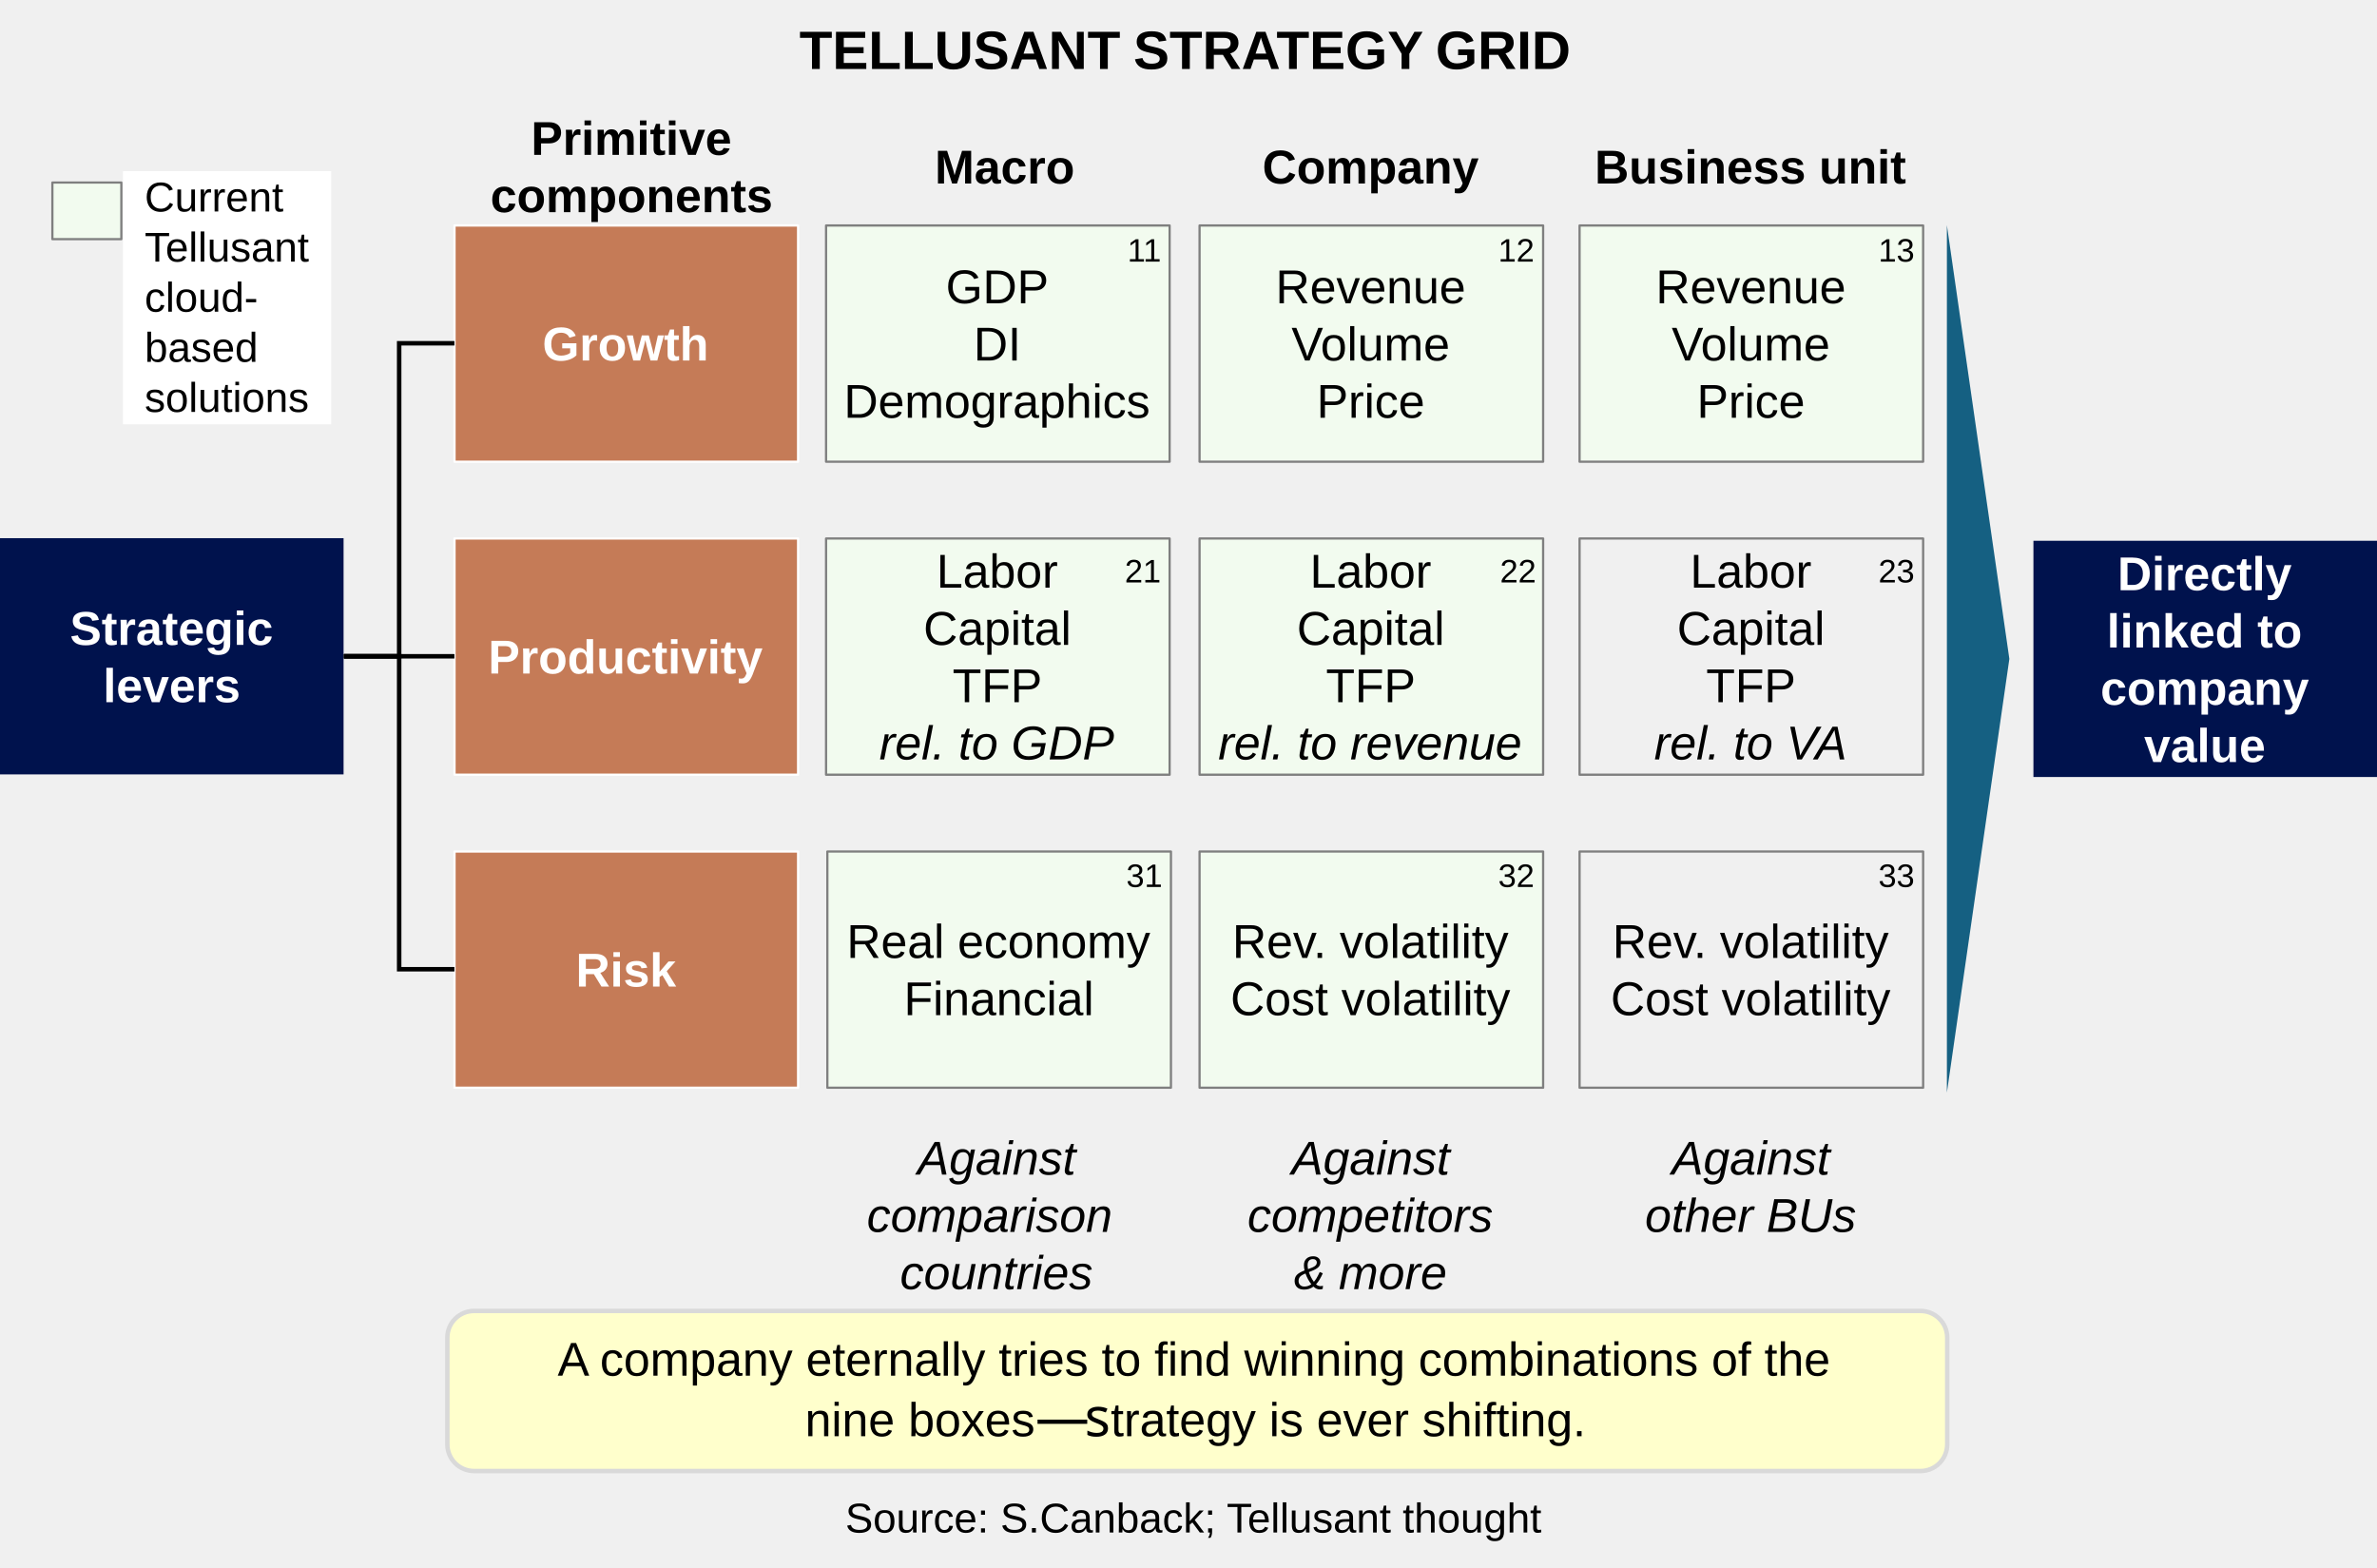
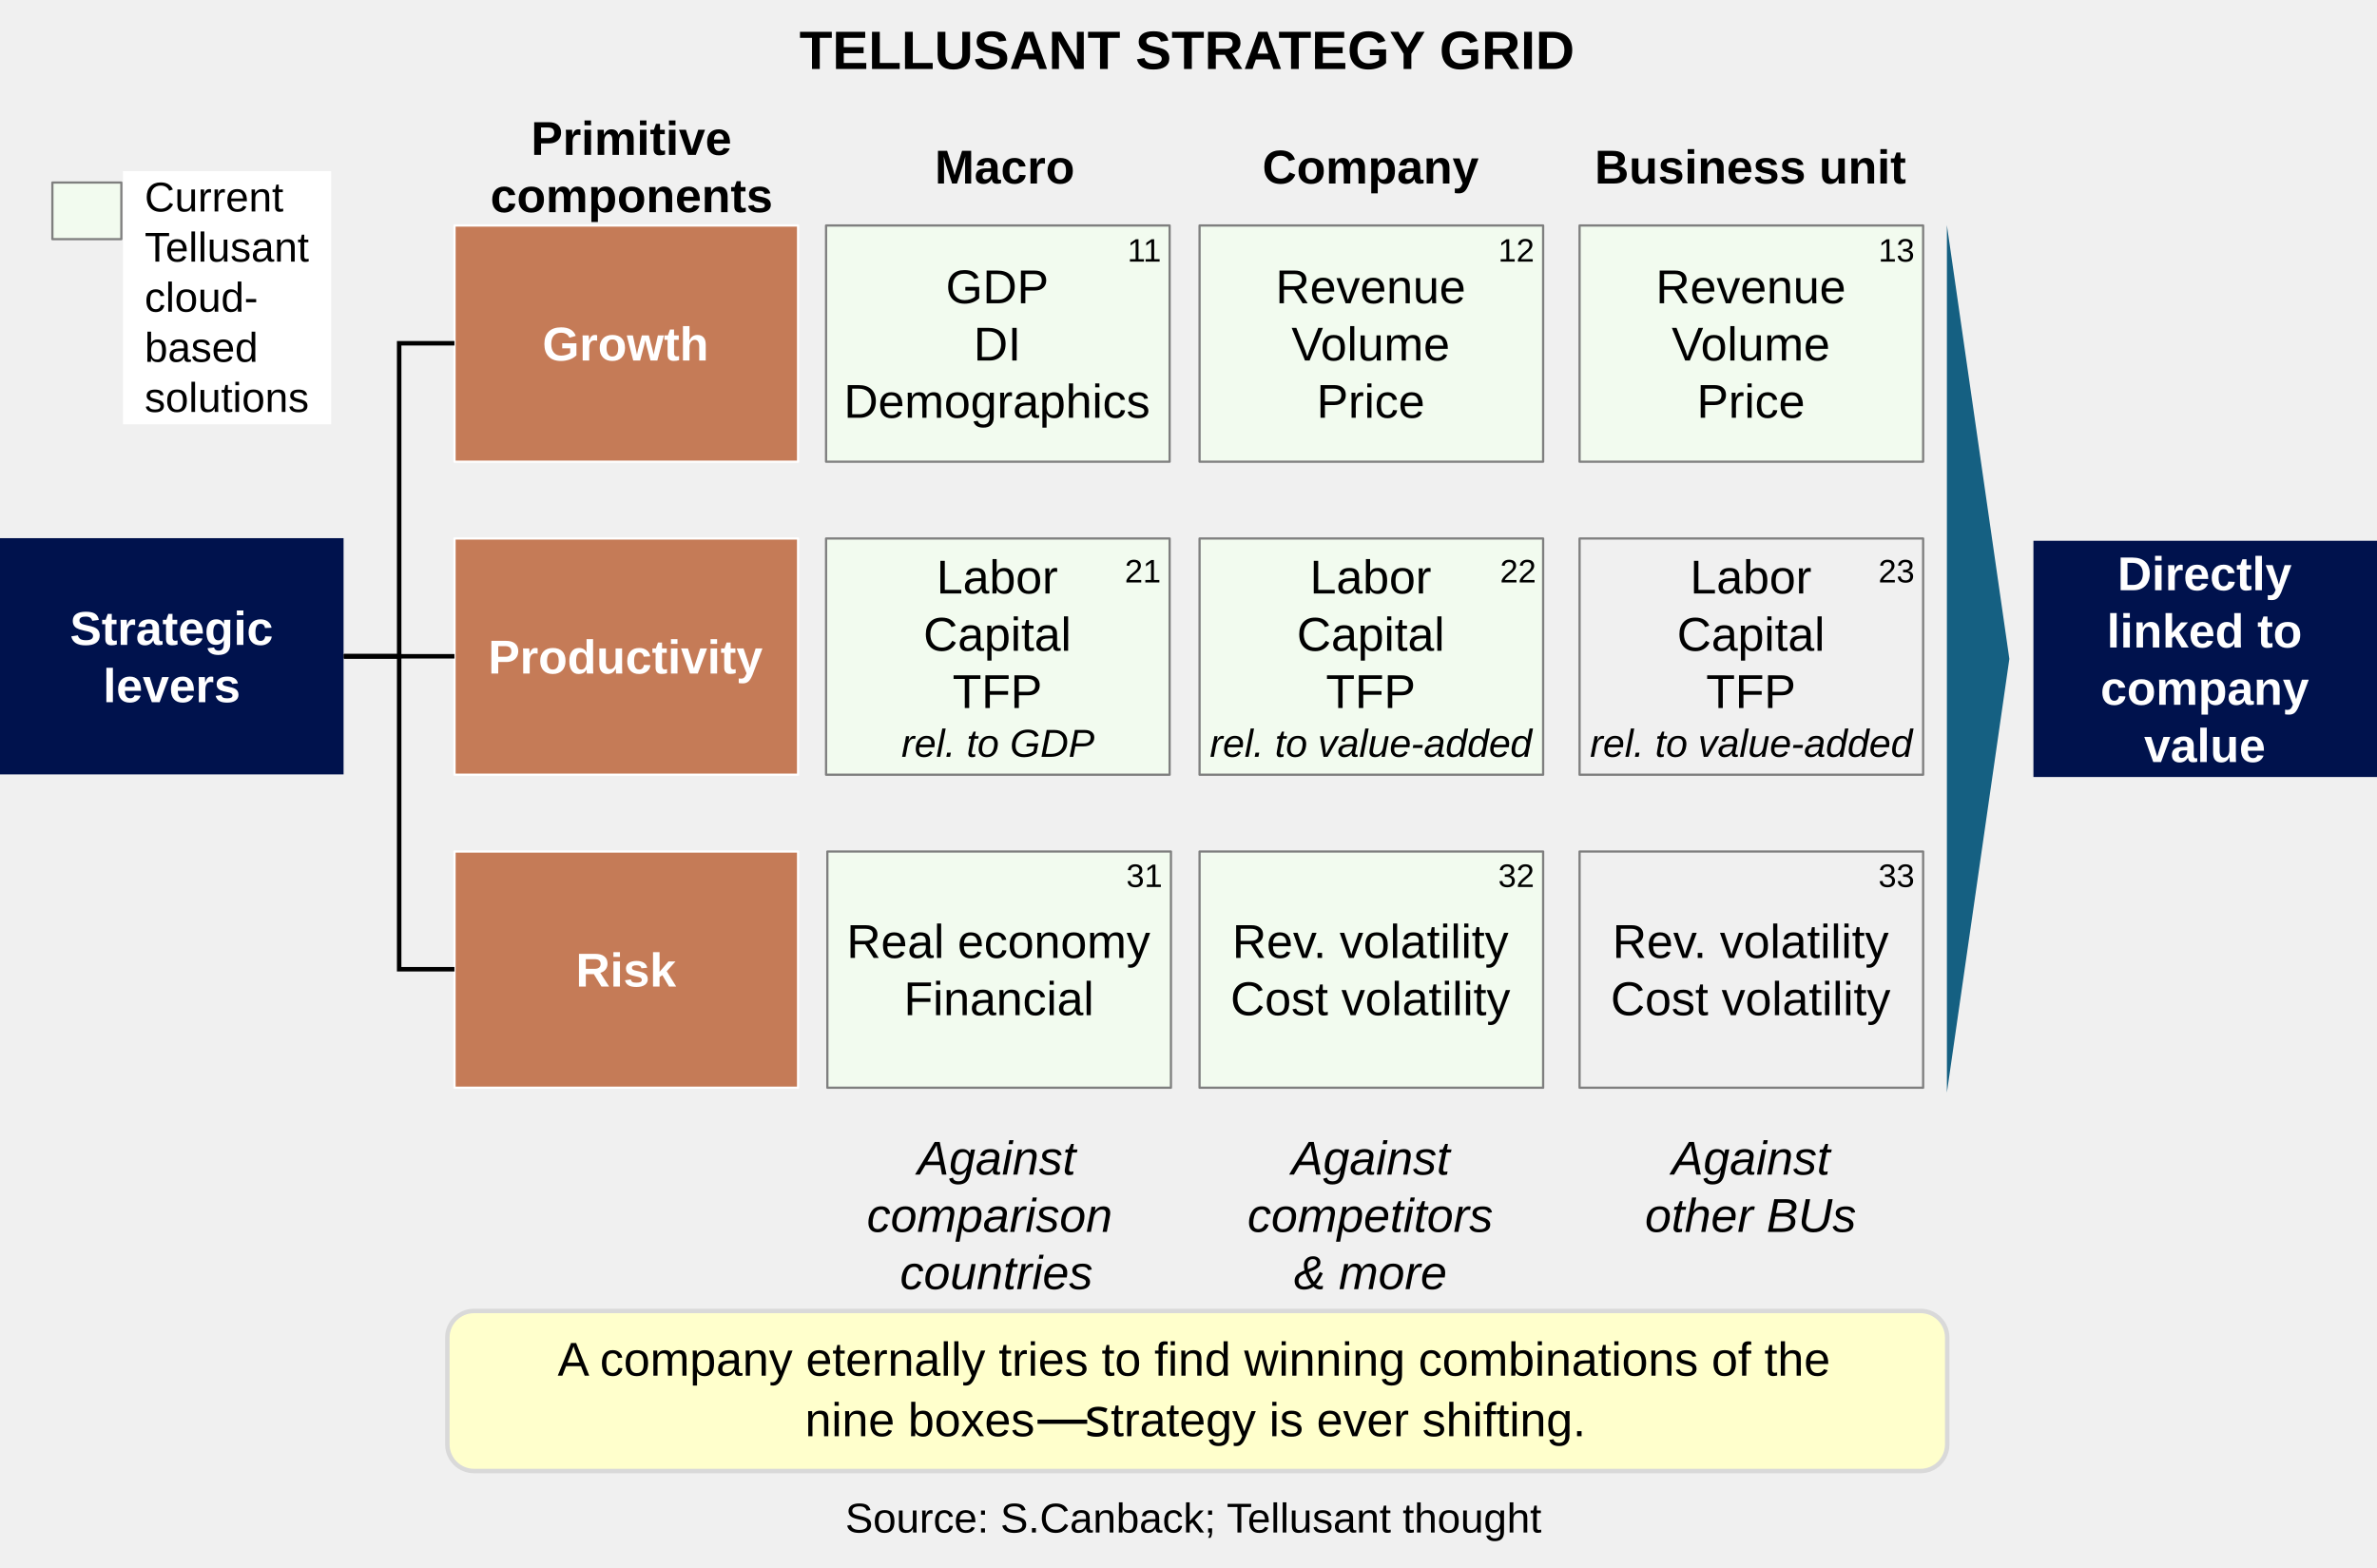
<svg xmlns="http://www.w3.org/2000/svg" width="3653" height="2409" xml:space="preserve" overflow="hidden">
  <g transform="translate(-507 -39)">
-     <text font-family="Arial,Arial_MSFontService,sans-serif" font-weight="700" font-size="83" transform="matrix(1 0 0 1 1735.5 145)">TELLUSANT </text>
-     <text font-family="Arial,Arial_MSFontService,sans-serif" font-weight="700" font-size="83" transform="matrix(1 0 0 1 2248.83 145)">STRATEGY </text>
-     <text font-family="Arial,Arial_MSFontService,sans-serif" font-weight="700" font-size="83" transform="matrix(1 0 0 1 2713.31 145)">GRID</text>
+     <text font-family="Arial,Arial_MSFontService,sans-serif" font-weight="700" font-size="83" transform="matrix(1 0 0 1 1735.5 145)">TELLUSANT STRATEGY GRID</text>
    <text font-family="Arial,Arial_MSFontService,sans-serif" font-weight="400" font-size="64" transform="matrix(1 0 0 1 1806.02 2394)">Source: </text>
    <text font-family="Arial,Arial_MSFontService,sans-serif" font-weight="400" font-size="64" transform="matrix(1 0 0 1 2044.35 2394)">S.Canback</text>
    <text font-family="Arial,Arial_MSFontService,sans-serif" font-weight="400" font-size="64" transform="matrix(1 0 0 1 2357.73 2394)">; Tellusant thought</text>
    <path d="M1194.5 2094.5C1194.5 2071.86 1212.86 2053.5 1235.5 2053.5L3458.5 2053.5C3481.14 2053.5 3499.5 2071.86 3499.5 2094.5L3499.5 2258.5C3499.5 2281.14 3481.14 2299.5 3458.5 2299.5L1235.5 2299.5C1212.86 2299.5 1194.5 2281.14 1194.5 2258.5Z" stroke="#D9D9D9" stroke-width="6.875" stroke-miterlimit="8" fill="#FFFFCC" fill-rule="evenodd" />
    <text font-family="Arial,Arial_MSFontService,sans-serif" font-weight="400" font-size="73" transform="matrix(1 0 0 1 1364.01 2153)">A company eternally tries to find winning combinations of the </text>
-     <text font-family="Arial,Arial_MSFontService,sans-serif" font-weight="400" font-size="73" transform="matrix(1 0 0 1 1744.1 2246)">nine </text>
-     <text font-family="Arial,Arial_MSFontService,sans-serif" font-weight="400" font-size="73" transform="matrix(1 0 0 1 1902.8 2246)">boxes</text>
+     <text font-family="Arial,Arial_MSFontService,sans-serif" font-weight="400" font-size="73" transform="matrix(1 0 0 1 1744.1 2246)">nine boxes</text>
    <text font-family="Aptos,Aptos_MSFontService,sans-serif" font-weight="400" font-size="83" transform="matrix(1 0 0 1 2098.17 2246)">—</text>
    <text font-family="Aptos,Aptos_MSFontService,sans-serif" font-weight="400" font-size="83" transform="matrix(1 0 0 1 2173.79 2246)">s</text>
    <text font-family="Arial,Arial_MSFontService,sans-serif" font-weight="400" font-size="73" transform="matrix(1 0 0 1 2213.9 2246)">trategy is ever shifting.</text>
    <text font-family="Arial,Arial_MSFontService,sans-serif" font-style="italic" font-weight="400" font-size="73" transform="matrix(1 0 0 1 1916.82 1844)">Against</text>
    <text font-family="Arial,Arial_MSFontService,sans-serif" font-style="italic" font-weight="400" font-size="73" transform="matrix(1 0 0 1 1839.18 1932)">comparison </text>
    <text font-family="Arial,Arial_MSFontService,sans-serif" font-style="italic" font-weight="400" font-size="73" transform="matrix(1 0 0 1 1890.17 2020)">countries</text>
    <text font-family="Arial,Arial_MSFontService,sans-serif" font-style="italic" font-weight="400" font-size="73" transform="matrix(1 0 0 1 2491.69 1844)">Against</text>
    <text font-family="Arial,Arial_MSFontService,sans-serif" font-style="italic" font-weight="400" font-size="73" transform="matrix(1 0 0 1 2424.09 1932)">competitors</text>
    <text font-family="Arial,Arial_MSFontService,sans-serif" font-style="italic" font-weight="400" font-size="73" transform="matrix(1 0 0 1 2495.41 2020)">&amp; more</text>
    <text font-family="Arial,Arial_MSFontService,sans-serif" font-style="italic" font-weight="400" font-size="73" transform="matrix(1 0 0 1 3076 1844)">Against</text>
    <text font-family="Arial,Arial_MSFontService,sans-serif" font-style="italic" font-weight="400" font-size="73" transform="matrix(1 0 0 1 3035.02 1932)">other BUs</text>
    <path d="M3499 385 3595 1051.5 3499 1718Z" fill="#156082" fill-rule="evenodd" />
    <rect x="3632" y="870" width="528" height="363" fill="#00124D" />
    <text fill="#FFFFFF" font-family="Arial,Arial_MSFontService,sans-serif" font-weight="700" font-size="73" transform="matrix(1 0 0 1 3761.13 946)">Directly </text>
    <text fill="#FFFFFF" font-family="Arial,Arial_MSFontService,sans-serif" font-weight="700" font-size="73" transform="matrix(1 0 0 1 3744.79 1034)">linked to </text>
    <text fill="#FFFFFF" font-family="Arial,Arial_MSFontService,sans-serif" font-weight="700" font-size="73" transform="matrix(1 0 0 1 3735.05 1122)">company </text>
    <text fill="#FFFFFF" font-family="Arial,Arial_MSFontService,sans-serif" font-weight="700" font-size="73" transform="matrix(1 0 0 1 3802.08 1210)">value</text>
    <text font-family="Arial,Arial_MSFontService,sans-serif" font-weight="700" font-size="73" transform="matrix(1 0 0 1 1943.57 321)">Macro</text>
    <text font-family="Arial,Arial_MSFontService,sans-serif" font-weight="700" font-size="73" transform="matrix(1 0 0 1 2447.01 321)">Company</text>
    <text font-family="Arial,Arial_MSFontService,sans-serif" font-weight="700" font-size="73" transform="matrix(1 0 0 1 2957.68 321)">Business unit</text>
    <text font-family="Arial,Arial_MSFontService,sans-serif" font-weight="700" font-size="73" transform="matrix(1 0 0 1 1323.08 277)">Primitive</text>
    <text font-family="Arial,Arial_MSFontService,sans-serif" font-weight="700" font-size="73" transform="matrix(1 0 0 1 1260.63 365)">components</text>
    <rect x="587.5" y="319.5" width="106" height="87" stroke="#7F7F7F" stroke-width="3.438" stroke-linejoin="round" stroke-miterlimit="10" fill="#F2FBEF" />
    <rect x="696" y="302" width="320" height="389" fill="#FFFFFF" />
    <text font-family="Arial,Arial_MSFontService,sans-serif" font-weight="400" font-size="64" transform="matrix(1 0 0 1 729.251 364)">Current </text>
    <text font-family="Arial,Arial_MSFontService,sans-serif" font-weight="400" font-size="64" transform="matrix(1 0 0 1 729.251 441)">Tellusant </text>
    <text font-family="Arial,Arial_MSFontService,sans-serif" font-weight="400" font-size="64" transform="matrix(1 0 0 1 729.251 518)">cloud</text>
    <text font-family="Arial,Arial_MSFontService,sans-serif" font-weight="400" font-size="64" transform="matrix(1 0 0 1 882.22 518)">-</text>
    <text font-family="Arial,Arial_MSFontService,sans-serif" font-weight="400" font-size="64" transform="matrix(1 0 0 1 729.251 595)">based </text>
    <text font-family="Arial,Arial_MSFontService,sans-serif" font-weight="400" font-size="64" transform="matrix(1 0 0 1 729.251 672)">solutions</text>
    <rect x="1205.5" y="385.5" width="528" height="363" stroke="#FFFFFF" stroke-width="3.438" stroke-linejoin="round" stroke-miterlimit="10" fill="#C57B57" />
    <text fill="#FFFFFF" font-family="Arial,Arial_MSFontService,sans-serif" font-weight="700" font-size="73" transform="matrix(1 0 0 1 1340.62 593)">Growth</text>
    <rect x="1776.5" y="385.5" width="528" height="363" stroke="#7F7F7F" stroke-width="3.438" stroke-linejoin="round" stroke-miterlimit="10" fill="#F2FBEF" />
    <text font-family="Arial,Arial_MSFontService,sans-serif" font-weight="400" font-size="73" transform="matrix(1 0 0 1 1960.49 505)">GDP</text>
    <text font-family="Arial,Arial_MSFontService,sans-serif" font-weight="400" font-size="73" transform="matrix(1 0 0 1 2003.19 593)">DI</text>
    <text font-family="Arial,Arial_MSFontService,sans-serif" font-weight="400" font-size="73" transform="matrix(1 0 0 1 1803.81 681)">Demographics</text>
    <rect x="2350.5" y="385.5" width="528" height="363" stroke="#7F7F7F" stroke-width="3.438" stroke-linejoin="round" stroke-miterlimit="10" fill="#F2FBEF" />
    <text font-family="Arial,Arial_MSFontService,sans-serif" font-weight="400" font-size="73" transform="matrix(1 0 0 1 2467.34 505)">Revenue</text>
    <text font-family="Arial,Arial_MSFontService,sans-serif" font-weight="400" font-size="73" transform="matrix(1 0 0 1 2491.73 593)">Volume</text>
    <text font-family="Arial,Arial_MSFontService,sans-serif" font-weight="400" font-size="73" transform="matrix(1 0 0 1 2530.37 681)">Price</text>
    <rect x="2934.5" y="385.5" width="528" height="363" stroke="#7F7F7F" stroke-width="3.438" stroke-linejoin="round" stroke-miterlimit="10" fill="#F2FBEF" />
    <text font-family="Arial,Arial_MSFontService,sans-serif" font-weight="400" font-size="73" transform="matrix(1 0 0 1 3051.64 505)">Revenue</text>
    <text font-family="Arial,Arial_MSFontService,sans-serif" font-weight="400" font-size="73" transform="matrix(1 0 0 1 3076.02 593)">Volume</text>
    <text font-family="Arial,Arial_MSFontService,sans-serif" font-weight="400" font-size="73" transform="matrix(1 0 0 1 3114.66 681)">Price</text>
    <rect x="507" y="866" width="528" height="363" fill="#00124D" />
    <text fill="#FFFFFF" font-family="Arial,Arial_MSFontService,sans-serif" font-weight="700" font-size="73" transform="matrix(1 0 0 1 614.397 1030)">Strategic</text>
    <text fill="#FFFFFF" font-family="Arial,Arial_MSFontService,sans-serif" font-weight="700" font-size="73" transform="matrix(1 0 0 1 665.387 1118)">levers</text>
    <rect x="1205.5" y="866.5" width="528" height="363" stroke="#FFFFFF" stroke-width="3.438" stroke-linejoin="round" stroke-miterlimit="10" fill="#C57B57" />
    <text fill="#FFFFFF" font-family="Arial,Arial_MSFontService,sans-serif" font-weight="700" font-size="73" transform="matrix(1 0 0 1 1257.26 1074)">Productivity</text>
    <rect x="1776.5" y="866.5" width="528" height="363" stroke="#7F7F7F" stroke-width="3.438" stroke-linejoin="round" stroke-miterlimit="10" fill="#F2FBEF" />
-     <text font-family="Arial,Arial_MSFontService,sans-serif" font-weight="400" font-size="73" transform="matrix(1 0 0 1 1946.17 942)">Labor</text>
-     <text font-family="Arial,Arial_MSFontService,sans-serif" font-weight="400" font-size="73" transform="matrix(1 0 0 1 1926.12 1030)">Capital</text>
-     <text font-family="Arial,Arial_MSFontService,sans-serif" font-weight="400" font-size="73" transform="matrix(1 0 0 1 1970.8 1118)">TFP</text>
-     <text font-family="Arial,Arial_MSFontService,sans-serif" font-style="italic" font-weight="400" font-size="73" transform="matrix(1 0 0 1 1858.24 1206)">rel. to GDP</text>
+     <text font-family="Arial,Arial_MSFontService,sans-serif" font-weight="400" font-size="73" transform="matrix(1 0 0 1 1946.18 951)">Labor</text>
+     <text font-family="Arial,Arial_MSFontService,sans-serif" font-weight="400" font-size="73" transform="matrix(1 0 0 1 1926.13 1039)">Capital</text>
+     <text font-family="Arial,Arial_MSFontService,sans-serif" font-weight="400" font-size="73" transform="matrix(1 0 0 1 1970.82 1127)">TFP</text>
+     <text font-family="Arial,Arial_MSFontService,sans-serif" font-style="italic" font-weight="400" font-size="60" transform="matrix(1 0 0 1 1892.33 1202)">rel. to GDP</text>
    <rect x="2350.5" y="866.5" width="528" height="363" stroke="#7F7F7F" stroke-width="3.438" stroke-linejoin="round" stroke-miterlimit="10" fill="#F2FBEF" />
-     <text font-family="Arial,Arial_MSFontService,sans-serif" font-weight="400" font-size="73" transform="matrix(1 0 0 1 2520.03 942)">Labor</text>
-     <text font-family="Arial,Arial_MSFontService,sans-serif" font-weight="400" font-size="73" transform="matrix(1 0 0 1 2499.98 1030)">Capital</text>
-     <text font-family="Arial,Arial_MSFontService,sans-serif" font-weight="400" font-size="73" transform="matrix(1 0 0 1 2544.67 1118)">TFP</text>
-     <text font-family="Arial,Arial_MSFontService,sans-serif" font-style="italic" font-weight="400" font-size="73" transform="matrix(1 0 0 1 2379.12 1206)">rel. to revenue</text>
+     <text font-family="Arial,Arial_MSFontService,sans-serif" font-weight="400" font-size="73" transform="matrix(1 0 0 1 2520.04 951)">Labor</text>
+     <text font-family="Arial,Arial_MSFontService,sans-serif" font-weight="400" font-size="73" transform="matrix(1 0 0 1 2499.99 1039)">Capital</text>
+     <text font-family="Arial,Arial_MSFontService,sans-serif" font-weight="400" font-size="73" transform="matrix(1 0 0 1 2544.68 1127)">TFP</text>
+     <text font-family="Arial,Arial_MSFontService,sans-serif" font-style="italic" font-weight="400" font-size="60" transform="matrix(1 0 0 1 2366.22 1202)">rel. to </text>
+     <text font-family="Arial,Arial_MSFontService,sans-serif" font-style="italic" font-weight="400" font-size="60" transform="matrix(1 0 0 1 2532.37 1202)">value</text>
+     <text font-family="Arial,Arial_MSFontService,sans-serif" font-style="italic" font-weight="400" font-size="60" transform="matrix(1 0 0 1 2675.03 1202)">-</text>
+     <text font-family="Arial,Arial_MSFontService,sans-serif" font-style="italic" font-weight="400" font-size="60" transform="matrix(1 0 0 1 2695.08 1202)">adde</text>
+     <text font-family="Arial,Arial_MSFontService,sans-serif" font-style="italic" font-weight="400" font-size="60" transform="matrix(1 0 0 1 2828 1202)">d</text>
    <rect x="2934.5" y="866.5" width="528" height="363" stroke="#7F7F7F" stroke-width="3.438" stroke-linejoin="round" stroke-miterlimit="10" fill="none" />
-     <text font-family="Arial,Arial_MSFontService,sans-serif" font-weight="400" font-size="73" transform="matrix(1 0 0 1 3104.34 942)">Labor</text>
-     <text font-family="Arial,Arial_MSFontService,sans-serif" font-weight="400" font-size="73" transform="matrix(1 0 0 1 3084.28 1030)">Capital</text>
-     <text font-family="Arial,Arial_MSFontService,sans-serif" font-weight="400" font-size="73" transform="matrix(1 0 0 1 3128.97 1118)">TFP</text>
-     <text font-family="Arial,Arial_MSFontService,sans-serif" font-style="italic" font-weight="400" font-size="73" transform="matrix(1 0 0 1 3049.08 1206)">rel. to VA</text>
+     <text font-family="Arial,Arial_MSFontService,sans-serif" font-weight="400" font-size="73" transform="matrix(1 0 0 1 3104.34 951)">Labor</text>
+     <text font-family="Arial,Arial_MSFontService,sans-serif" font-weight="400" font-size="73" transform="matrix(1 0 0 1 3084.28 1039)">Capital</text>
+     <text font-family="Arial,Arial_MSFontService,sans-serif" font-weight="400" font-size="73" transform="matrix(1 0 0 1 3128.97 1127)">TFP</text>
+     <text font-family="Arial,Arial_MSFontService,sans-serif" font-style="italic" font-weight="400" font-size="60" transform="matrix(1 0 0 1 2950.52 1202)">rel. to </text>
+     <text font-family="Arial,Arial_MSFontService,sans-serif" font-style="italic" font-weight="400" font-size="60" transform="matrix(1 0 0 1 3116.66 1202)">value</text>
+     <text font-family="Arial,Arial_MSFontService,sans-serif" font-style="italic" font-weight="400" font-size="60" transform="matrix(1 0 0 1 3259.32 1202)">-</text>
+     <text font-family="Arial,Arial_MSFontService,sans-serif" font-style="italic" font-weight="400" font-size="60" transform="matrix(1 0 0 1 3279.37 1202)">added</text>
    <rect x="1205.5" y="1347.5" width="528" height="363" stroke="#FFFFFF" stroke-width="3.438" stroke-linejoin="round" stroke-miterlimit="10" fill="#C57B57" />
    <text fill="#FFFFFF" font-family="Arial,Arial_MSFontService,sans-serif" font-weight="700" font-size="73" transform="matrix(1 0 0 1 1391.9 1555)">Risk</text>
    <rect x="1778.5" y="1347.5" width="528" height="363" stroke="#7F7F7F" stroke-width="3.438" stroke-linejoin="round" stroke-miterlimit="10" fill="#F2FBEF" />
    <text font-family="Arial,Arial_MSFontService,sans-serif" font-weight="400" font-size="73" transform="matrix(1 0 0 1 1808.13 1511)">Real economy</text>
    <text font-family="Arial,Arial_MSFontService,sans-serif" font-weight="400" font-size="73" transform="matrix(1 0 0 1 1896.06 1599)">Financial</text>
    <rect x="2350.5" y="1347.5" width="528" height="363" stroke="#7F7F7F" stroke-width="3.438" stroke-linejoin="round" stroke-miterlimit="10" fill="#F2FBEF" />
    <text font-family="Arial,Arial_MSFontService,sans-serif" font-weight="400" font-size="73" transform="matrix(1 0 0 1 2400.75 1511)">Rev. volatility</text>
    <text font-family="Arial,Arial_MSFontService,sans-serif" font-weight="400" font-size="73" transform="matrix(1 0 0 1 2398.02 1599)">Cost volatility</text>
    <rect x="2934.5" y="1347.5" width="528" height="363" stroke="#7F7F7F" stroke-width="3.438" stroke-linejoin="round" stroke-miterlimit="10" fill="none" />
    <text font-family="Arial,Arial_MSFontService,sans-serif" font-weight="400" font-size="73" transform="matrix(1 0 0 1 2985.04 1511)">Rev. volatility</text>
    <text font-family="Arial,Arial_MSFontService,sans-serif" font-weight="400" font-size="73" transform="matrix(1 0 0 1 2982.32 1599)">Cost volatility</text>
    <path d="M1035.5 1047.5 1205.37 1047.5" stroke="#000000" stroke-width="6.875" stroke-miterlimit="8" fill="none" fill-rule="evenodd" />
    <path d="M0 0 84.933 0 84.933 480.898 169.867 480.898" stroke="#000000" stroke-width="6.875" stroke-miterlimit="8" fill="none" fill-rule="evenodd" transform="matrix(1 0 0 -1 1035.5 1047.4)" />
    <text font-family="Arial,Arial_MSFontService,sans-serif" font-weight="400" font-size="50" transform="matrix(1 0 0 1 2239.66 441)">11</text>
    <text font-family="Arial,Arial_MSFontService,sans-serif" font-weight="400" font-size="50" transform="matrix(1 0 0 1 2809.42 441)">12</text>
    <text font-family="Arial,Arial_MSFontService,sans-serif" font-weight="400" font-size="50" transform="matrix(1 0 0 1 3393.71 441)">13</text>
    <text font-family="Arial,Arial_MSFontService,sans-serif" font-weight="400" font-size="50" transform="matrix(1 0 0 1 2235.54 934)">21</text>
    <text font-family="Arial,Arial_MSFontService,sans-serif" font-weight="400" font-size="50" transform="matrix(1 0 0 1 2812.2 934)">22</text>
    <text font-family="Arial,Arial_MSFontService,sans-serif" font-weight="400" font-size="50" transform="matrix(1 0 0 1 3393.71 1402)">33</text>
    <text font-family="Arial,Arial_MSFontService,sans-serif" font-weight="400" font-size="50" transform="matrix(1 0 0 1 3393.71 934)">23</text>
    <text font-family="Arial,Arial_MSFontService,sans-serif" font-weight="400" font-size="50" transform="matrix(1 0 0 1 2809.42 1402)">32</text>
    <text font-family="Arial,Arial_MSFontService,sans-serif" font-weight="400" font-size="50" transform="matrix(1 0 0 1 2237.86 1402)">31</text>
    <path d="M1035.5 1047.5 1120.43 1047.5 1120.43 1528.4 1205.37 1528.4" stroke="#000000" stroke-width="6.875" stroke-miterlimit="8" fill="none" fill-rule="evenodd" />
  </g>
</svg>
